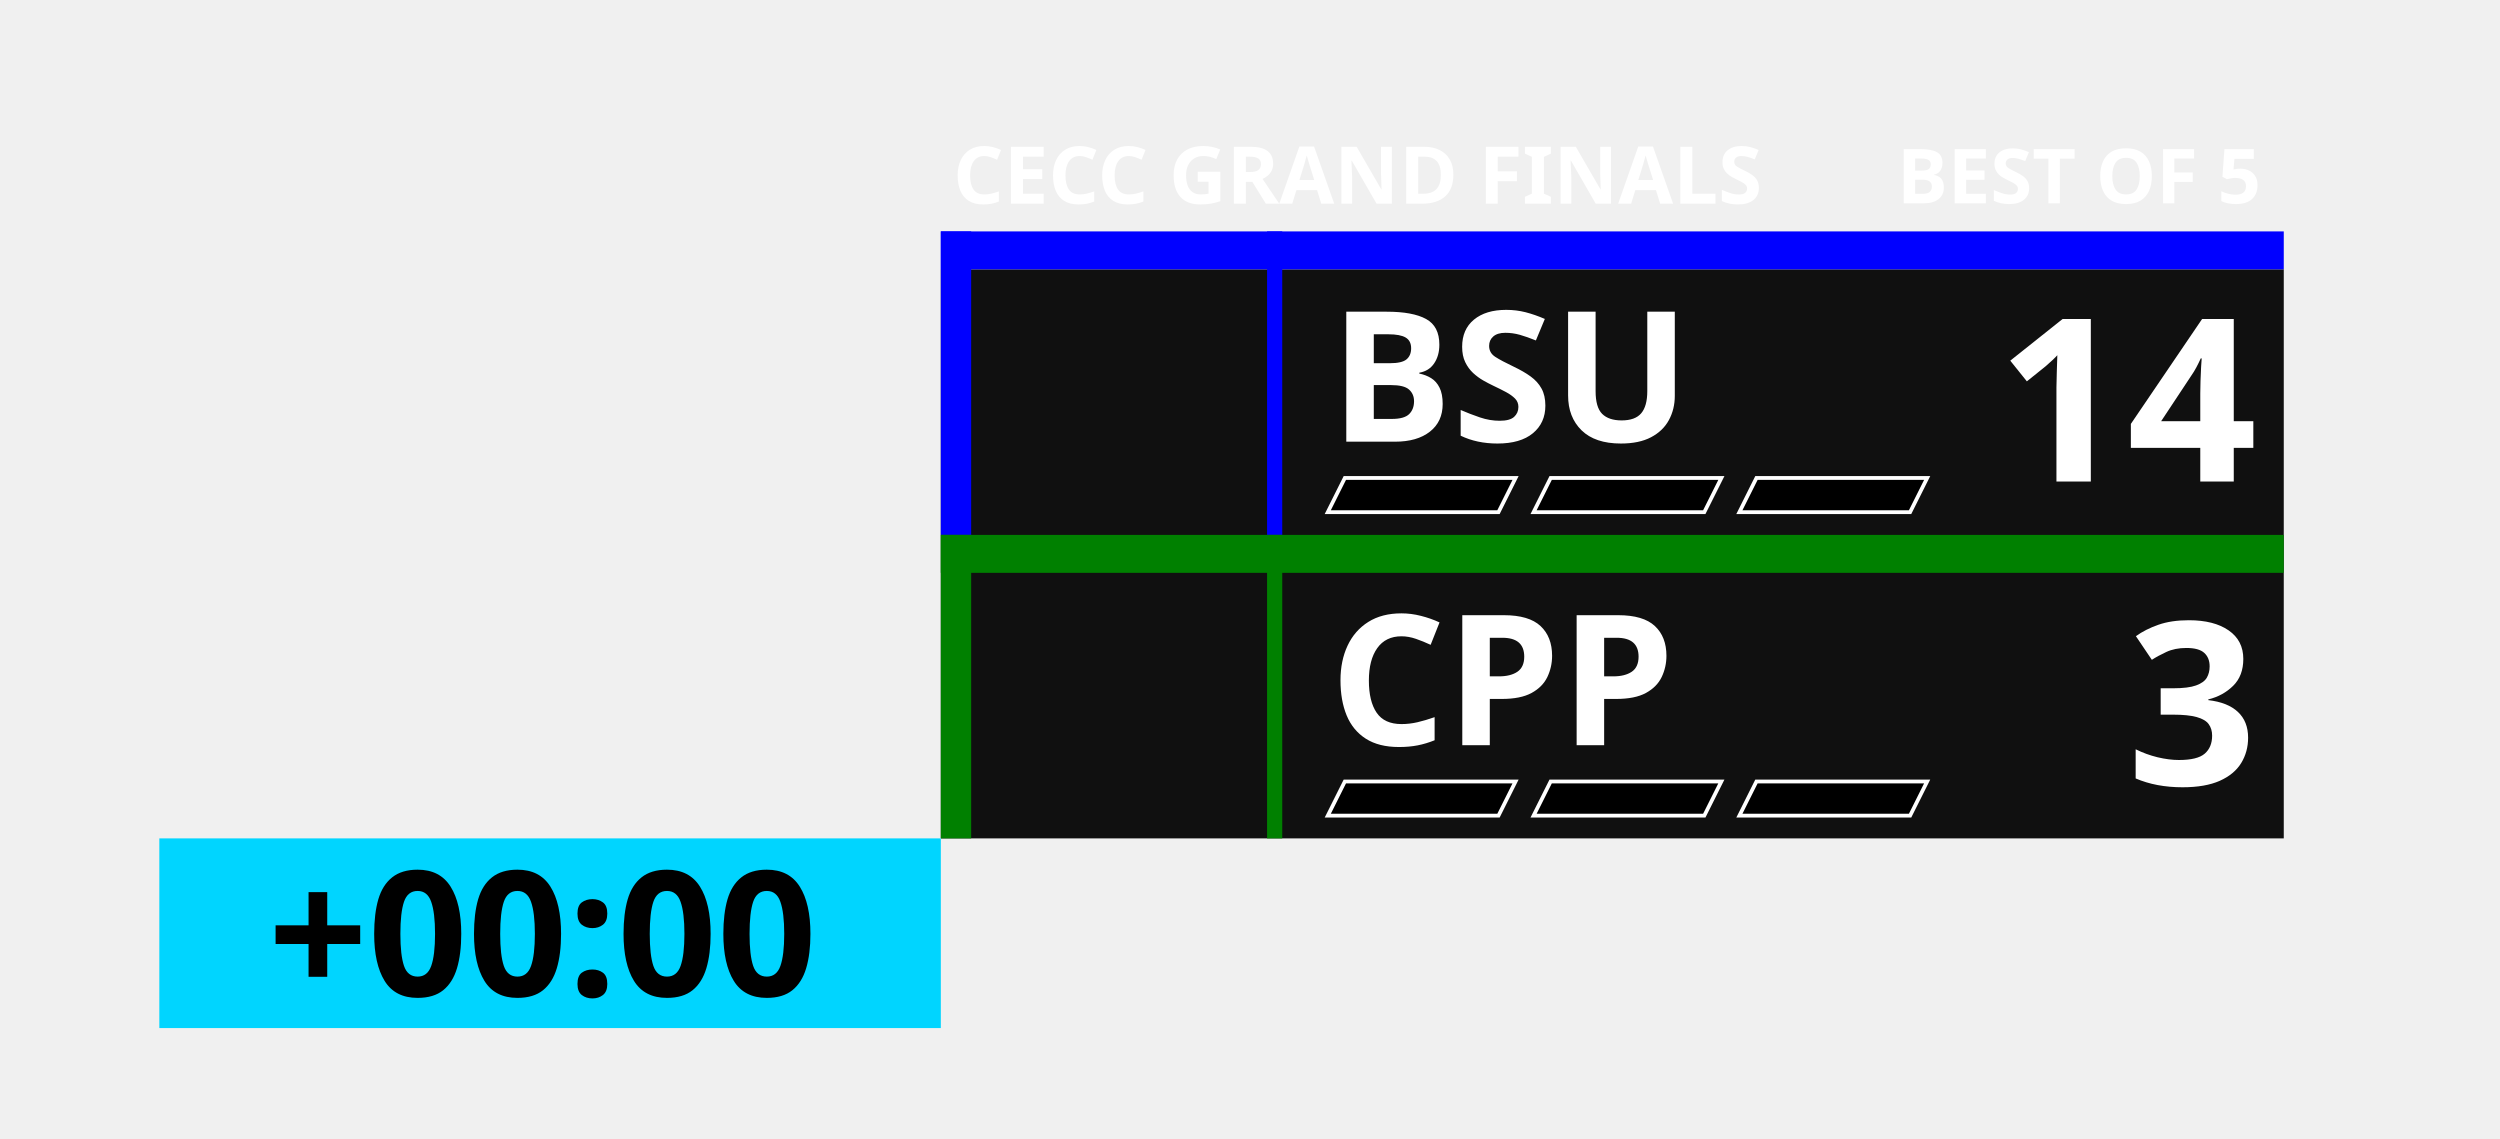
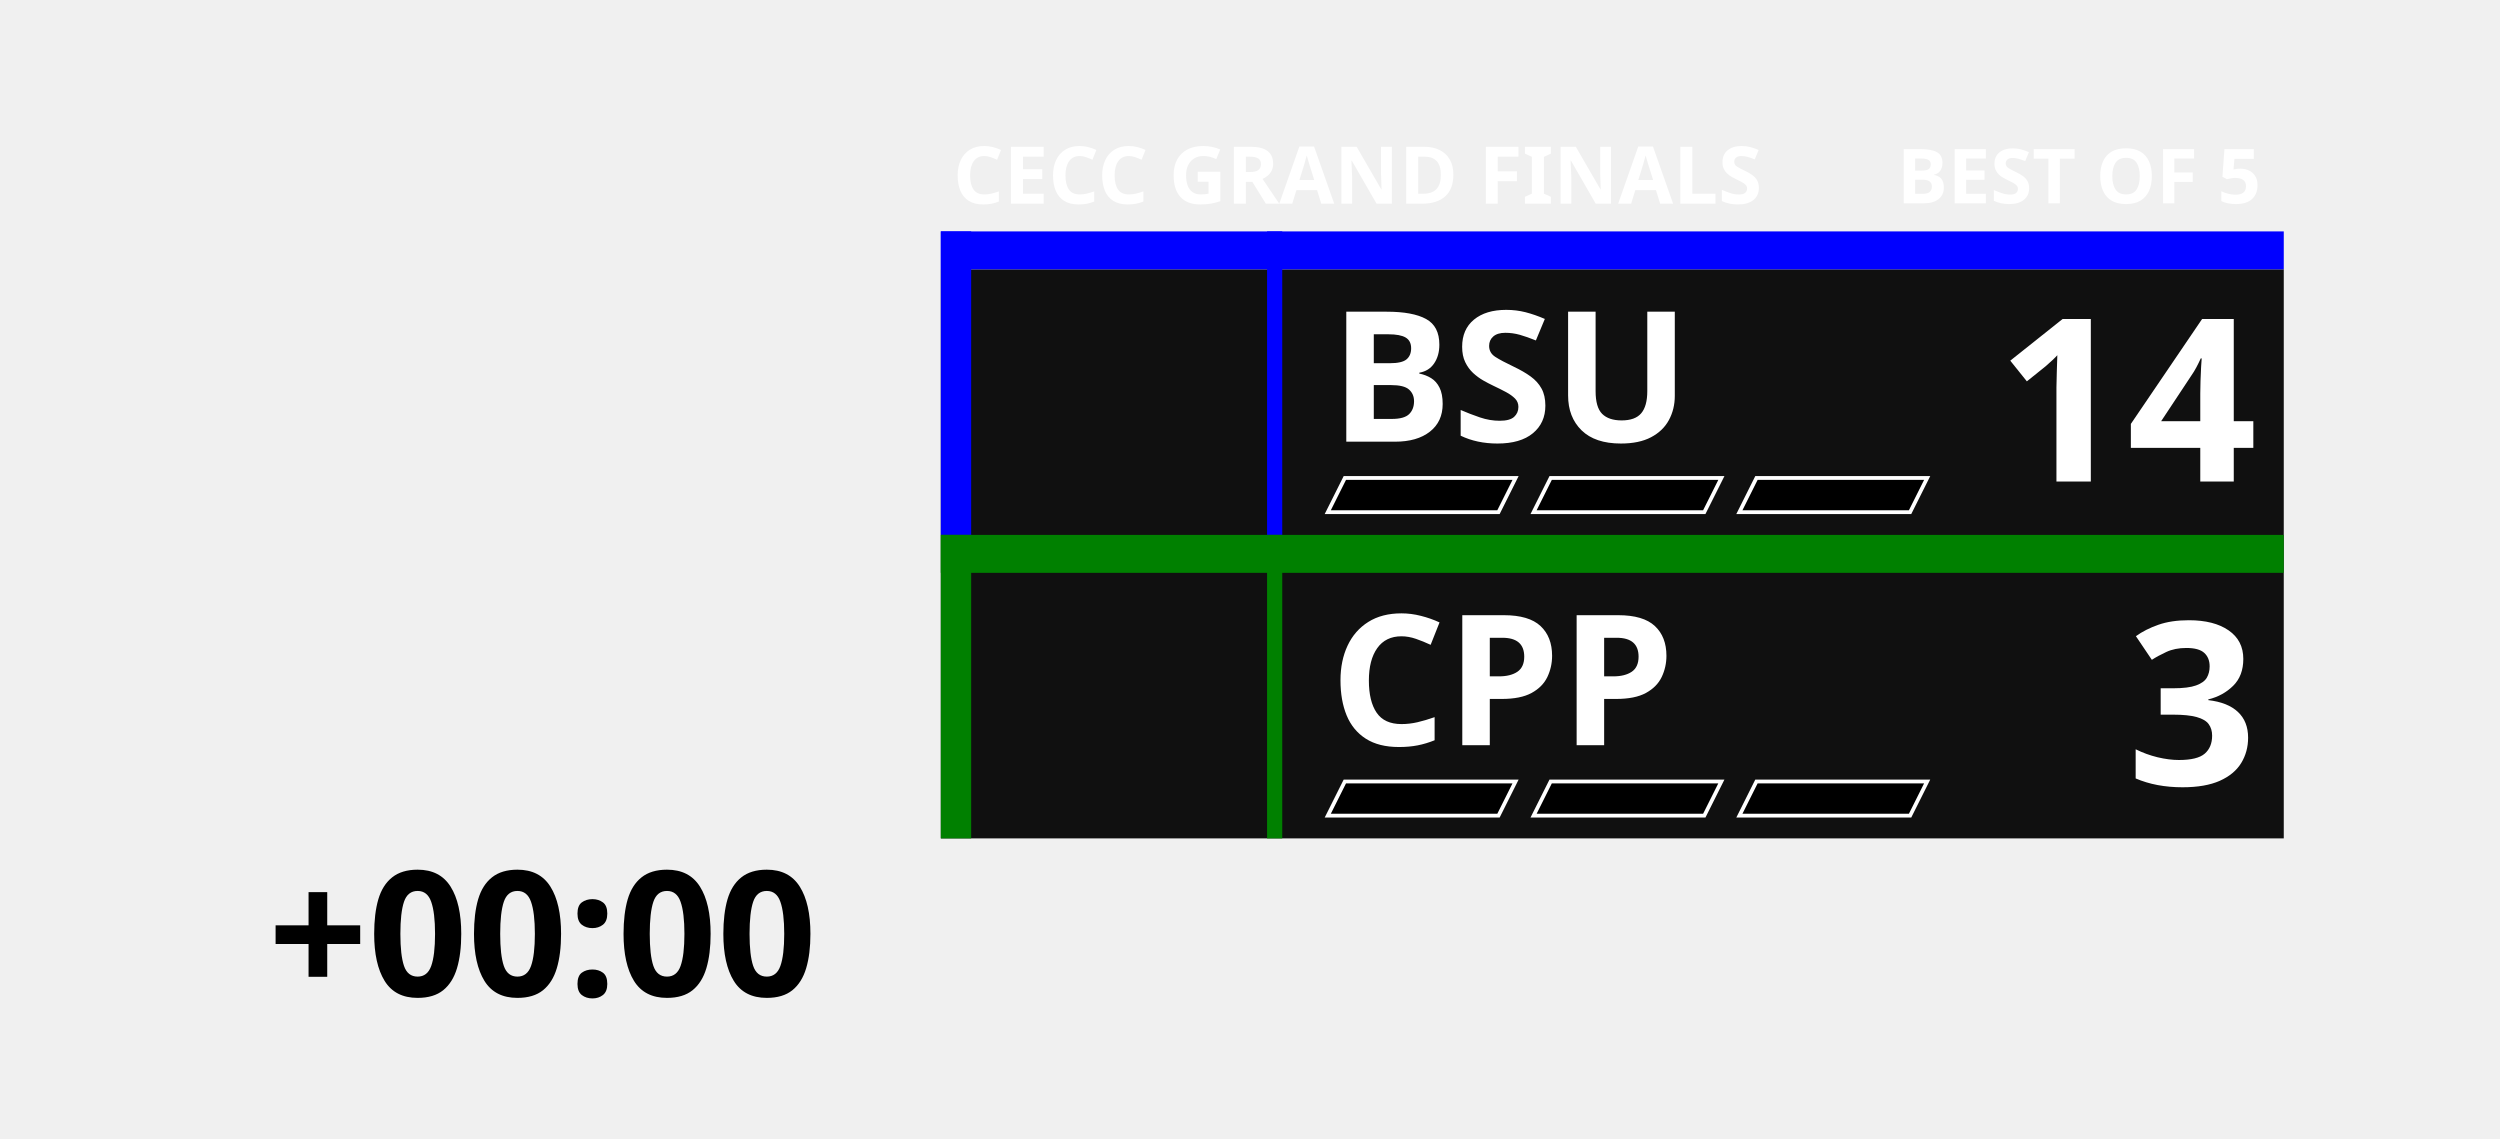
<svg xmlns="http://www.w3.org/2000/svg" width="659" height="300">
  <defs>
    <style>
      .cls-1 {
        fill: url(#linear-gradient-4);
      }

      .cls-1, .cls-2, .cls-3, .cls-4, .cls-5, .cls-6, .cls-7, .cls-8, .cls-9, .cls-10, .cls-11, .cls-12, .cls-13, .cls-14, .cls-15, .cls-16, .cls-17, .cls-18, .cls-19, .cls-20, .cls-21, .cls-22, .cls-23, .cls-24, .cls-25, .cls-26, .cls-27, .cls-28 {
        fill-rule: evenodd;
      }

      .cls-29 {
        fill: url(#linear-gradient-2);
      }

      .cls-2 {
        fill: url(#linear-gradient-12);
      }

      .cls-30, .cls-31, .cls-32, .cls-33, .cls-34, .cls-35, .cls-36 {
        fill: #fff;
      }

      .cls-37 {
        font-size: 46px;
      }

      .cls-37, .cls-31, .cls-32, .cls-33, .cls-34, .cls-38, .cls-35, .cls-36 {
        font-family: Industry-Bold, Industry;
        font-weight: 700;
      }

      .cls-39 {
        letter-spacing: -.1em;
      }

      .cls-31 {
        font-size: 60px;
      }

      .cls-40 {
        fill: #081625;
      }

      .cls-32 {
        font-size: 26px;
      }

      .cls-3 {
        fill: url(#linear-gradient-21);
      }

      .cls-42 {
        fill: url(#linear-gradient-36);
      }

      .cls-43 {
        letter-spacing: 0em;
      }

      .cls-44 {
        fill: #b1b3b5;
      }

      .cls-45 {
        fill: #303030;
      }

      .cls-46 {
        fill: url(#linear-gradient-35);
      }

      .cls-47 {
        fill: url(#linear-gradient-32);
      }

      .cls-4 {
        fill: url(#linear-gradient-15);
      }

      .cls-5 {
        fill: url(#linear-gradient-24);
      }

      .cls-6 {
        fill: url(#linear-gradient-9);
      }

      .cls-48 {
        fill: #fcbc00;
      }

      .cls-33 {
        font-size: 48px;
      }

      .cls-49 {
        letter-spacing: -.1em;
      }

      .cls-50 {
        letter-spacing: 0em;
      }

      .cls-51 {
        letter-spacing: 0em;
      }

      .cls-7 {
        fill: url(#linear-gradient-25);
      }

      .cls-34 {
        font-size: 24px;
      }

      .cls-8 {
        fill: url(#linear-gradient-6);
      }

      .cls-52 {
        fill: #0088b2;
      }

      .cls-53 {
        letter-spacing: -.02em;
      }

      .cls-9 {
        fill: url(#linear-gradient-16);
      }

      .cls-10 {
        fill: url(#linear-gradient-29);
      }

      .cls-11 {
        fill: url(#linear-gradient-26);
      }

      .cls-38 {
        fill: #ccc;
        font-size: 14px;
      }

      .cls-54 {
        fill: #101010;
      }

      .cls-12 {
        fill: url(#linear-gradient-14);
      }

      .cls-55 {
        fill: gray;
      }

      .cls-56 {
        letter-spacing: -.01em;
      }

      .cls-57 {
        letter-spacing: 0em;
      }

      .cls-35 {
        font-size: 21px;
      }

      .cls-13 {
        fill: url(#linear-gradient-5);
      }

      .cls-14 {
        fill: url(#linear-gradient-23);
      }

      .cls-15 {
        fill: url(#linear-gradient-28);
      }

      .cls-16 {
        fill: url(#linear-gradient-27);
      }

      .cls-17 {
        fill: url(#linear-gradient-10);
      }

      .cls-18 {
        fill: url(#linear-gradient-18);
      }

      .cls-19 {
        fill: url(#linear-gradient-11);
      }

      .cls-58 {
        fill: #00adee;
      }

      .cls-59 {
        letter-spacing: -.01em;
      }

      .cls-60 {
        letter-spacing: 0em;
      }

      .cls-61 {
-         fill: #00d5ff;
+         fill: url(#linear-gradient-37);
        filter: url(#drop-shadow-1);
      }

      .cls-36 {
        font-size: 20px;
      }

      .cls-62 {
        letter-spacing: -.1em;
      }

      .cls-20 {
        fill: url(#linear-gradient-30);
      }

      .cls-63 {
        letter-spacing: -.08em;
      }

      .cls-64 {
        fill: url(#linear-gradient-34);
      }

      .cls-21 {
        fill: url(#linear-gradient-19);
      }

      .cls-65 {
        fill: #121212;
      }

      .cls-66 {
        fill: #202020;
      }

      .cls-67 {
        letter-spacing: 0em;
      }

      .cls-22 {
        fill: url(#linear-gradient-20);
      }

      .cls-68 {
        fill: #ababab;
      }

      .cls-69 {
        letter-spacing: -.02em;
      }

      .cls-23 {
        fill: url(#linear-gradient-31);
      }

      .cls-70 {
        fill: #098040;
      }

      .cls-71 {
        fill: url(#linear-gradient-3);
      }

      .cls-72 {
        fill: url(#linear-gradient);
      }

      .cls-24 {
        fill: url(#linear-gradient-22);
      }

      .cls-73 {
        letter-spacing: 0em;
      }

      .cls-74 {
        fill: url(#linear-gradient-33);
      }

      .cls-75 {
        letter-spacing: -.01em;
      }

      .cls-25 {
        fill: url(#linear-gradient-13);
      }

      .cls-26 {
        fill: url(#linear-gradient-7);
      }

      .cls-27 {
        fill: url(#linear-gradient-8);
      }

      .cls-76 {
        letter-spacing: -.01em;
      }

      .cls-28 {
        fill: url(#linear-gradient-17);
      }

      .cls-77 {
        letter-spacing: -.02em;
      }
    </style>
    <LinearGradient id="linear-gradient" x1="322" y1="221" x2="322" y2="31" gradientUnits="userSpaceOnUse">
      <stop offset="0%" stop-color="#151515" />
      <stop offset="50%" stop-color="#252525" />
      <stop offset="100%" stop-color="#121212" />
    </LinearGradient>
    <LinearGradient id="linear-gradient-2" x1="470" y1="141" x2="470" y2="71" gradientUnits="userSpaceOnUse">
      <stop offset="0%" stop-color="blue" stop-opacity="70%" id="team1GradStart" />
      <stop offset="100%" stop-color="blue" stop-opacity="0%" id="team1GradEnd" />
    </LinearGradient>
    <LinearGradient id="linear-gradient-3" x1="470" y1="221" x2="470" y2="151" gradientUnits="userSpaceOnUse">
      <stop offset="0" stop-color="green" stop-opacity=".7" id="team2GradStart" />
      <stop offset="1" stop-color="green" stop-opacity="0" id="team2GradEnd" />
    </LinearGradient>
    <Filter id="drop-shadow-1" filterUnits="userSpaceOnUse">
      <feOffset dx="0" dy="0" />
      <feGaussianBlur result="blur" stdDeviation="3" />
      <feFlood flood-color="#000" flood-opacity=".65" />
      <feComposite in2="blur" operator="in" />
      <feComposite in="SourceGraphic" />
    </Filter>
    <LinearGradient id="linear-gradient-4" x1="84.27" y1="51.18" x2="84.27" y2="196.48" gradientUnits="userSpaceOnUse">
      <stop offset=".02" stop-color="#c8c8c8" />
      <stop offset=".2" stop-color="#fff" />
      <stop offset=".41" stop-color="#ababab" />
      <stop offset=".52" stop-color="#fff" />
      <stop offset=".66" stop-color="#2c2c2c" />
    </LinearGradient>
    <LinearGradient id="linear-gradient-5" x1="75.35" y1="51.18" x2="75.35" y2="196.48" href="#linear-gradient-4" />
    <LinearGradient id="linear-gradient-6" x1="71.6" y1="51.18" x2="71.6" y2="196.48" href="#linear-gradient-4" />
    <LinearGradient id="linear-gradient-7" x1="83.57" y1="51.18" x2="83.57" y2="196.48" href="#linear-gradient-4" />
    <LinearGradient id="linear-gradient-8" x1="79.7" y1="51.18" x2="79.7" y2="196.48" href="#linear-gradient-4" />
    <LinearGradient id="linear-gradient-9" x1="84.38" y1="51.18" x2="84.38" y2="196.48" href="#linear-gradient-4" />
    <LinearGradient id="linear-gradient-10" x1="98.43" x2="98.43" y2="196.48" href="#linear-gradient-4" />
    <LinearGradient id="linear-gradient-11" x1="115.25" y1="51.18" x2="115.25" y2="196.48" href="#linear-gradient-4" />
    <LinearGradient id="linear-gradient-12" x1="91.87" y1="51.18" x2="91.87" y2="196.48" href="#linear-gradient-4" />
    <LinearGradient id="linear-gradient-13" x1="68.48" y1="51.18" x2="68.48" y2="196.48" href="#linear-gradient-4" />
    <LinearGradient id="linear-gradient-14" x1="71.28" y1="51.18" x2="71.28" y2="196.48" href="#linear-gradient-4" />
    <LinearGradient id="linear-gradient-15" x1="74.33" y1="51.18" x2="74.33" y2="196.48" href="#linear-gradient-4" />
    <LinearGradient id="linear-gradient-16" x1="85.97" y1="51.18" x2="85.97" y2="196.48" href="#linear-gradient-4" />
    <LinearGradient id="linear-gradient-17" x1="103.94" y1="51.18" x2="103.94" y2="196.48" href="#linear-gradient-4" />
    <LinearGradient id="linear-gradient-18" x1="205.73" y1="51.18" x2="205.73" y2="196.48" href="#linear-gradient-4" />
    <LinearGradient id="linear-gradient-19" x1="214.65" y1="51.18" x2="214.65" y2="196.48" href="#linear-gradient-4" />
    <LinearGradient id="linear-gradient-20" x1="218.4" y1="51.18" x2="218.4" y2="196.48" href="#linear-gradient-4" />
    <LinearGradient id="linear-gradient-21" x1="206.43" y1="51.18" x2="206.43" y2="196.48" href="#linear-gradient-4" />
    <LinearGradient id="linear-gradient-22" x1="210.3" y1="51.18" x2="210.3" y2="196.48" href="#linear-gradient-4" />
    <LinearGradient id="linear-gradient-23" x1="205.62" y1="51.18" x2="205.62" y2="196.48" href="#linear-gradient-4" />
    <LinearGradient id="linear-gradient-24" x1="191.57" y1="51.18" x2="191.57" y2="196.48" href="#linear-gradient-4" />
    <LinearGradient id="linear-gradient-25" x1="174.75" y1="51.18" x2="174.75" y2="196.48" href="#linear-gradient-4" />
    <LinearGradient id="linear-gradient-26" x1="198.13" y1="51.18" x2="198.13" y2="196.48" href="#linear-gradient-4" />
    <LinearGradient id="linear-gradient-27" x1="221.52" y1="51.18" x2="221.52" y2="196.48" href="#linear-gradient-4" />
    <LinearGradient id="linear-gradient-28" x1="218.72" y1="51.18" x2="218.72" y2="196.48" href="#linear-gradient-4" />
    <LinearGradient id="linear-gradient-29" x1="215.67" y1="51.18" x2="215.67" y2="196.48" href="#linear-gradient-4" />
    <LinearGradient id="linear-gradient-30" x1="204.03" y1="51.18" x2="204.03" y2="196.48" href="#linear-gradient-4" />
    <LinearGradient id="linear-gradient-31" x1="186.06" y1="51.18" x2="186.06" y2="196.48" href="#linear-gradient-4" />
    <LinearGradient id="linear-gradient-32" x1="133.53" y1="188.08" x2="156.49" y2="188.08" gradientUnits="userSpaceOnUse">
      <stop offset=".35" stop-color="#fff" />
      <stop offset="1" stop-color="#474747" />
    </LinearGradient>
    <LinearGradient id="linear-gradient-33" x1="146.16" y1="104.04" x2="139.05" y2="169.57" href="#linear-gradient-4" />
    <LinearGradient id="linear-gradient-34" x1="155.18" y1="136.59" x2="125.41" y2="186.47" href="#linear-gradient-4" />
    <LinearGradient id="linear-gradient-35" x1="145.07" y1="141.08" x2="145.25" y2="151.44" href="#linear-gradient-4" />
    <LinearGradient id="linear-gradient-36" x1="960" y1="977" x2="960" y2="1067" gradientUnits="userSpaceOnUse">
      <stop offset="0" stop-color="#000" stop-opacity="0" />
      <stop offset="1" stop-color="#098040" stop-opacity=".7" />
    </LinearGradient>
+     <LinearGradient id="linear-gradient-37" x1="42" y1="246" x2="248" y2="246" gradientUnits="userSpaceOnUse">
+       <stop offset="0" stop-color="#956d13" />
+       <stop offset=".17" stop-color="#d4a84c" />
+       <stop offset=".33" stop-color="#ffec94" />
+       <stop offset=".5" stop-color="#e6be69" />
+       <stop offset=".66" stop-color="#e6be69" />
+       <stop offset=".82" stop-color="#ffd87c" />
+       <stop offset="1" stop-color="#956d13" />
+     </LinearGradient>
  </defs>
  <g id="Scoreboard">
    <rect id="Scoreboard_base" data-name="Scoreboard base" fill="url(#linear-gradient)" x="42" y="31" width="560" height="190" />
+     <image id="seriesLogo" data-name="Series Logo" x="42" y="31" width="206" height="190" />
    <rect id="Scoreboard_base-2" data-name="Scoreboard base" fill="#101010" x="248" y="71" width="354" height="150" />
    <g id="Team_1" data-name="Team 1">
      <rect id="team_1_gradient" data-name="team 1 gradient" fill="url(#linear-gradient-2)" x="338" y="71" width="264" height="70" />
      <g id="team1Bar" color="blue">
        <rect id="team_1_vertical_bar" data-name="team 1 vertical bar" fill="currentColor" x="334" y="61" width="4" height="80" />
        <rect id="team_1_vertical_bar-2" data-name="team 1 vertical bar" x="248" y="61" fill="currentColor" width="8" height="80" />
        <rect id="team_1_top_line" data-name="team 1 top line" x="248" y="61" fill="currentColor" width="354" height="10" />
      </g>
      <text class="cls-33" transform="translate(350.57 116.43)" id="team1Name">BSU</text>
      <g id="team1Bo5" data-name="BO5 PTS not scored" stroke="white">
        <polygon id="team1Bo5Box1" data-name="BOX 1" points="395 135 350 135 354.5 126 399.5 126 395 135" />
        <polygon id="team1Bo5Box2" data-name="BOX 2" points="449.25 135 404.25 135 408.75 126 453.75 126 449.25 135" />
        <polygon id="team1Bo5Box3" data-name="BOX 3" points="503.5 135 458.5 135 463 126 508 126 503.5 135" />
      </g>
      <text id="team1Score" data-name="Score TXT" class="cls-31" transform="translate(595 126.93)" text-anchor="end">14</text>
+       <image id="team1Logo" data-name="SCHOOL LOGO" width="1080" height="1080" transform="translate(260 71) scale(.06)" />
    </g>
    <g id="Team_2" data-name="Team 2">
      <rect id="team_2_gradient" data-name="team 2 gradient" class="cls-71" x="338" y="151" width="264" height="70" />
      <g id="team2Bar" color="green">
        <rect id="team_2_vertical_bar" data-name="team 2 vertical bar" x="334" y="141" width="4" height="80" fill="currentColor" />
        <rect id="team_2_vertical_bar-2" data-name="team 2 vertical bar" x="248" y="141" width="8" height="80" fill="currentColor" />
        <rect id="team_2_top_line" data-name="team 2 top line" x="248" y="141" width="354" height="10" fill="currentColor" />
      </g>
      <text class="cls-33" transform="translate(350.57 196.43)" id="team2Name">CPP</text>
      <g id="team2Bo5" data-name="BO5 PTS not scored copy" stroke="white">
        <polygon id="team2Bo5Box1" data-name="BOX 1" points="395 215 350 215 354.5 206 399.5 206 395 215" />
        <polygon id="team2Bo5Box2" data-name="BOX 2" points="449.25 215 404.25 215 408.75 206 453.75 206 449.25 215" />
        <polygon id="team2Bo5Box3" data-name="BOX 3" points="503.5 215 458.5 215 463 206 508 206 503.5 215" />
      </g>
      <text id="team2Score" data-name="Score TXT" class="cls-31" transform="translate(595 206.93)" text-anchor="end">3</text>
+       <image id="team2Logo" data-name="school logo" width="1080" height="1080" transform="translate(260 151) scale(.06)" />
    </g>
    <text class="cls-36" transform="translate(596 53.59)" text-anchor="end" id="gameInfo">BEST OF 5</text>
    <text class="cls-35" transform="translate(251.22 53.69)" id="seriesTitle">CECC GRAND FINALS</text>
    <g id="Timer_jet_out" data-name="Timer jet out">
      <rect class="cls-61" x="42" y="221" width="206" height="50" />
      <text id="clock" class="cls-37" transform="translate(143 262.59)" text-anchor="middle">+00:00</text>
    </g>
  </g>
</svg>
